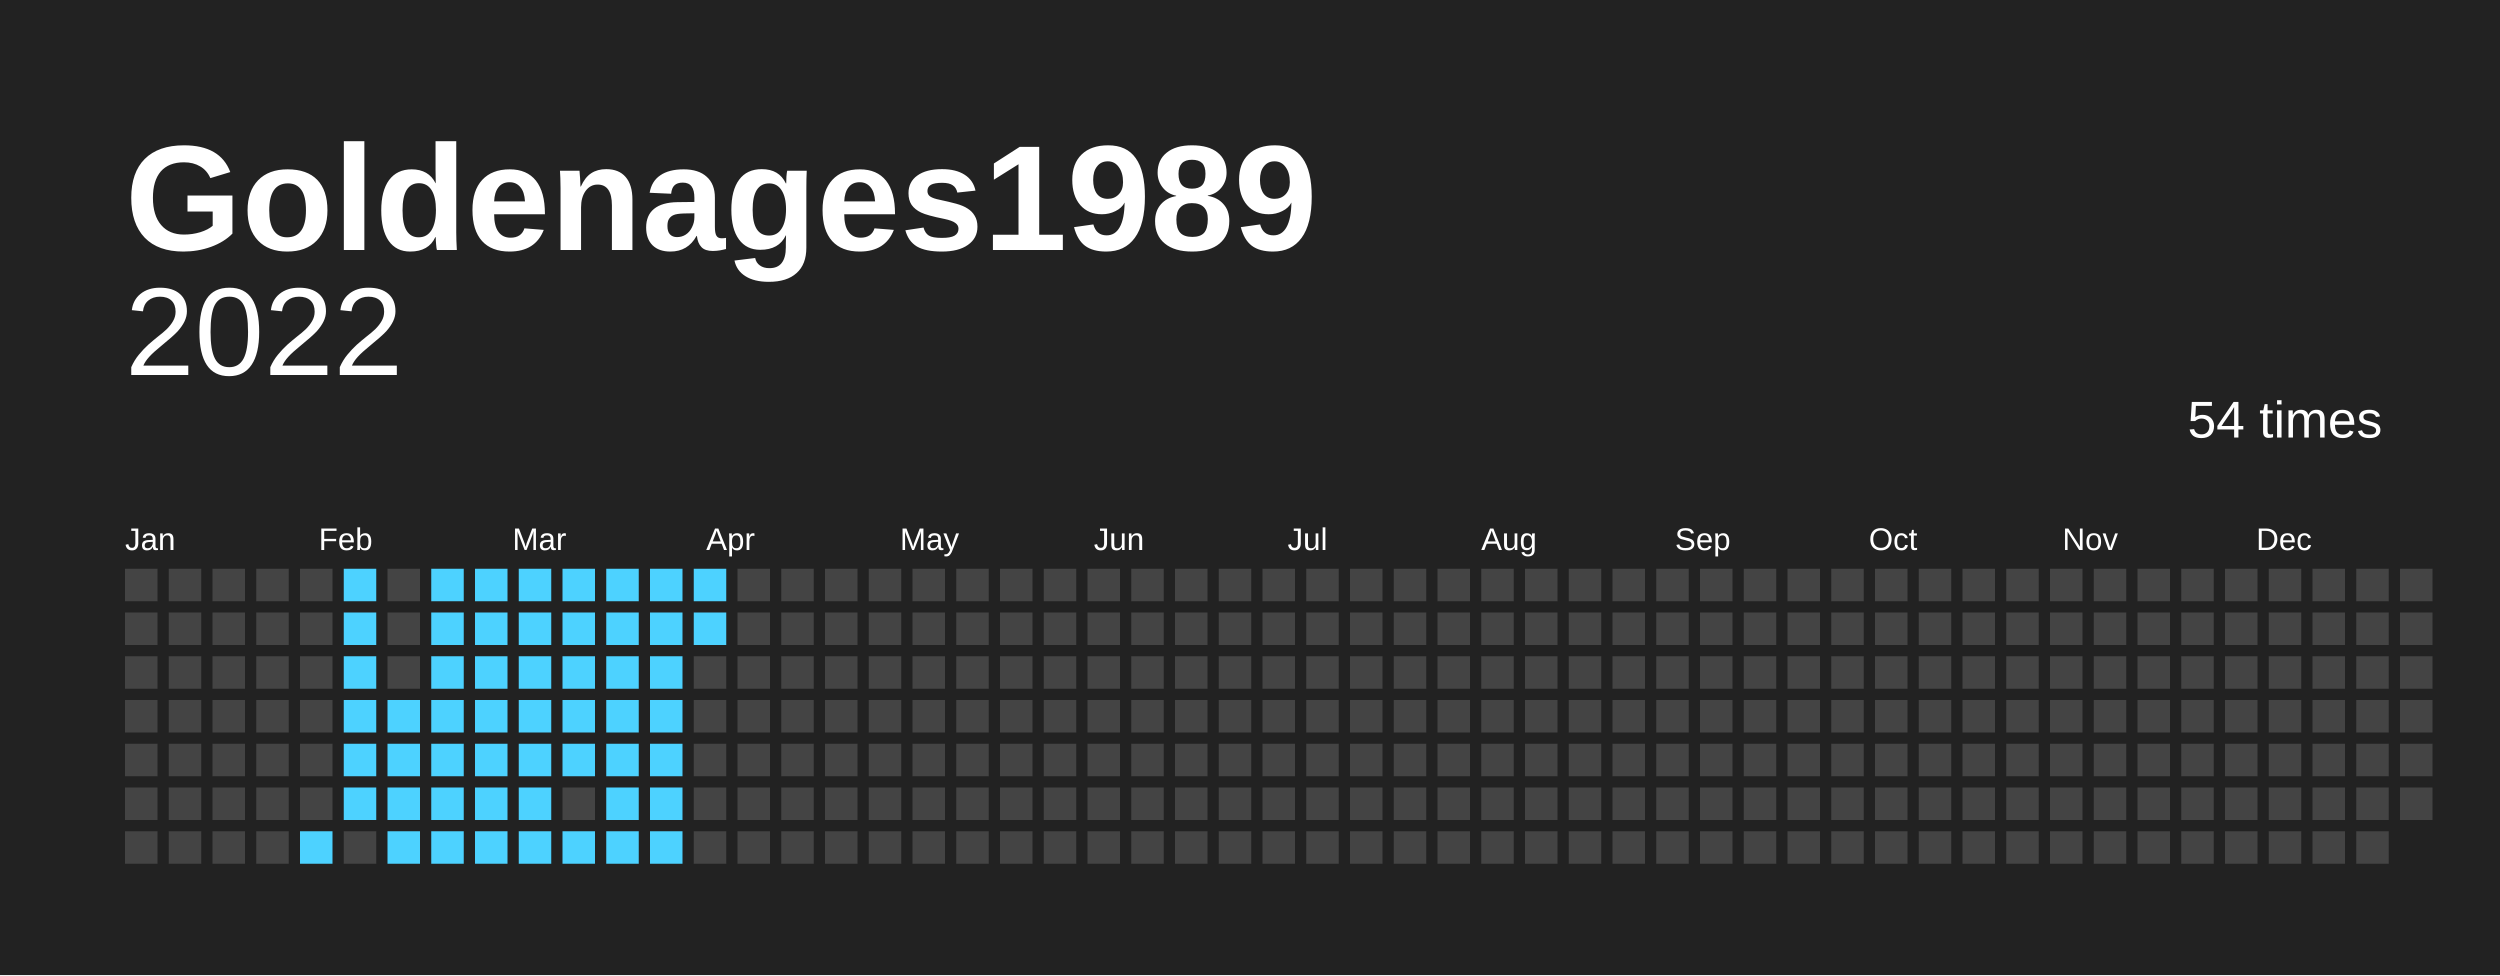
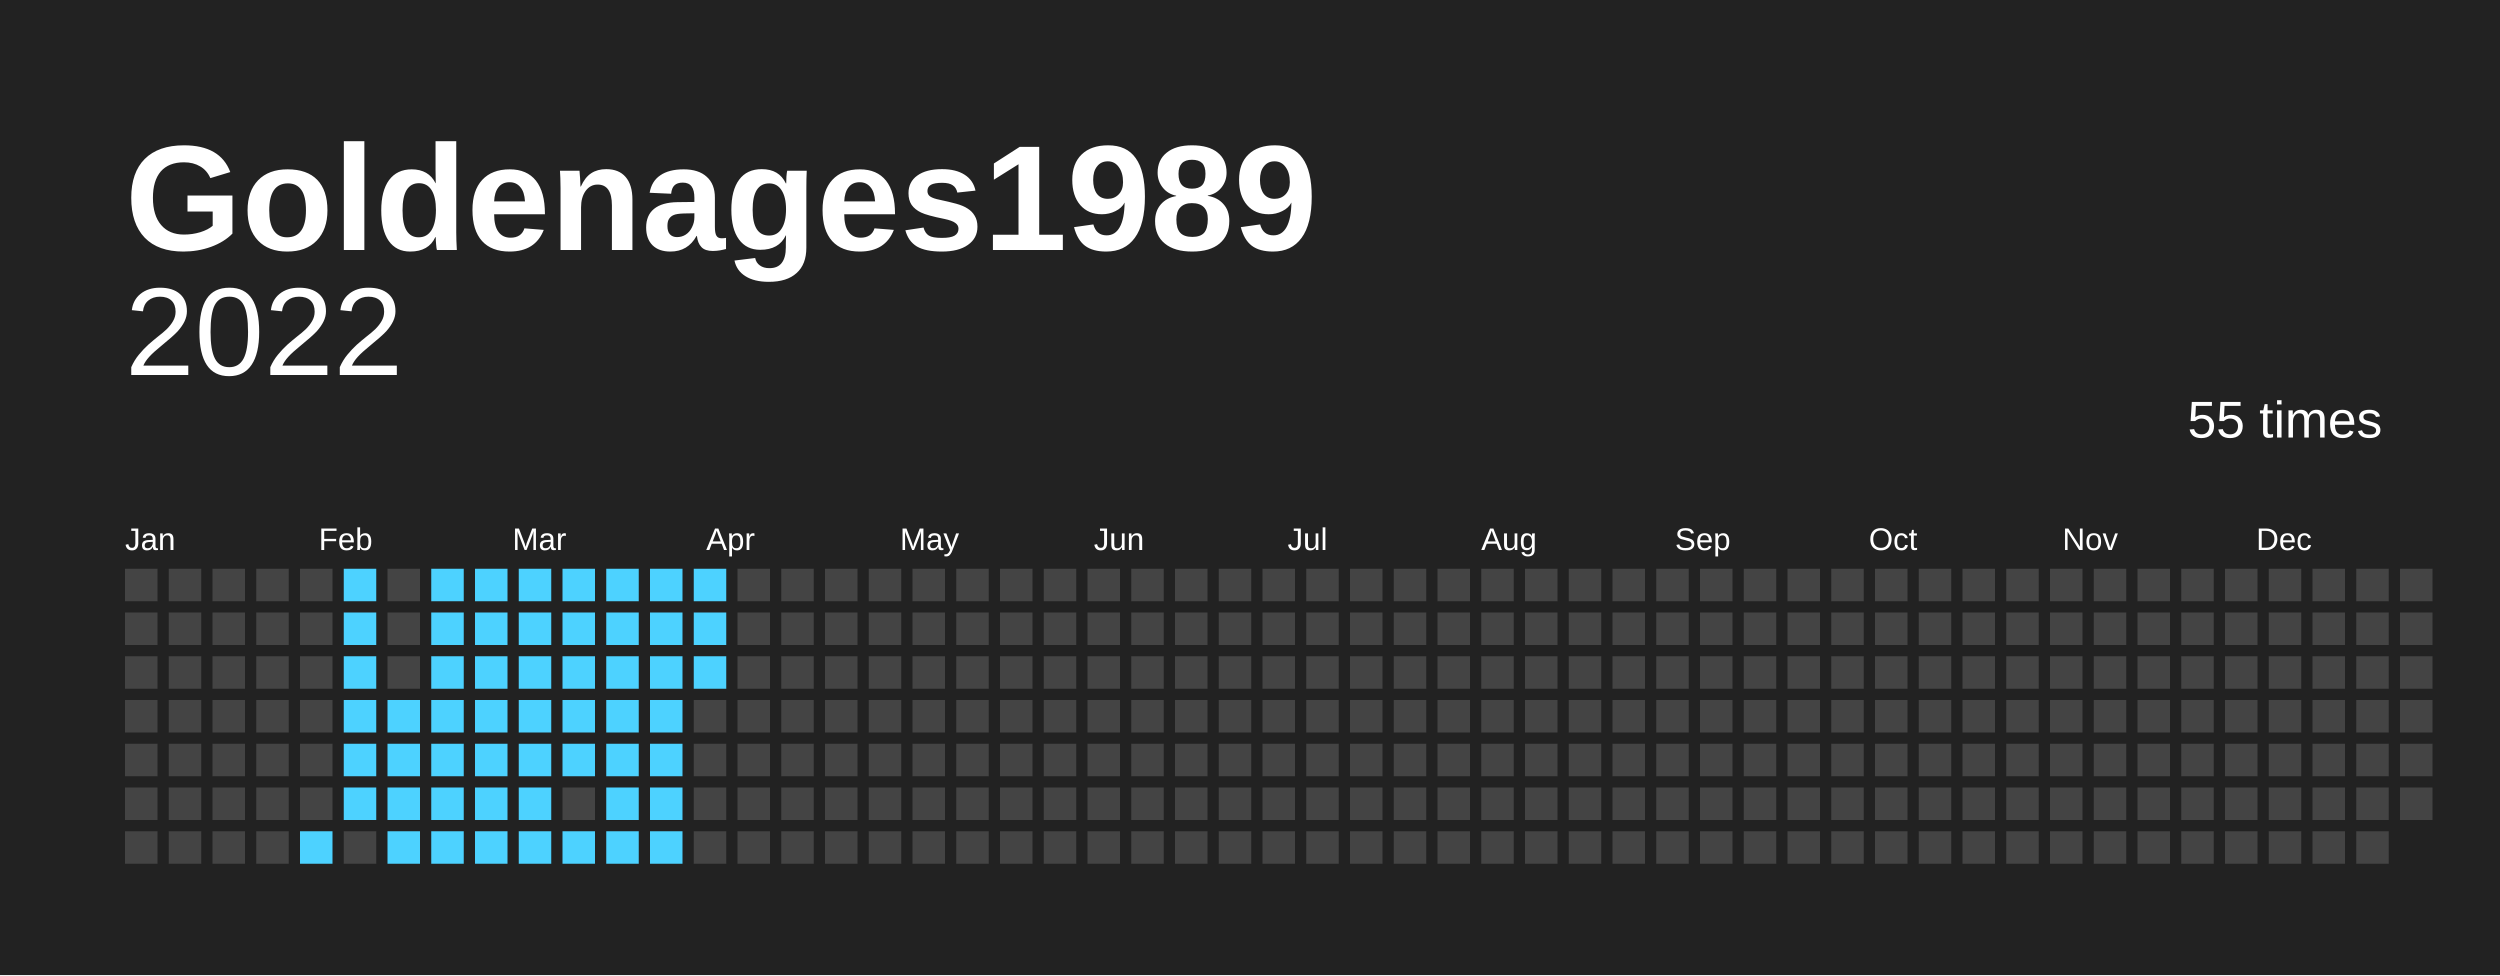
<svg xmlns="http://www.w3.org/2000/svg" baseProfile="full" height="78mm" version="1.1" viewBox="0,0,200,78" width="200mm">
  <defs />
  <rect fill="#222222" height="78" width="200" x="0" y="0" />
  <text fill="#FFFFFF" style="font-size:12px; font-family:Arial; font-weight:bold;" x="10" y="20">Goldenages1989</text>
  <text alignment-baseline="hanging" fill="#FFFFFF" style="font-size:10.0px; font-family:Arial;" x="10" y="30">2022</text>
-   <text alignment-baseline="hanging" fill="#FFFFFF" style="font-size:4.125px; font-family:Arial;" x="175" y="35">54 times</text>
+   <text alignment-baseline="hanging" fill="#FFFFFF" style="font-size:4.125px; font-family:Arial;" x="175" y="35">55 times</text>
  <text fill="#FFFFFF" style="font-size:2.5px; font-family:Arial" x="10.0" y="44">Jan</text>
  <text fill="#FFFFFF" style="font-size:2.5px; font-family:Arial" x="25.5" y="44">Feb</text>
  <text fill="#FFFFFF" style="font-size:2.5px; font-family:Arial" x="41.0" y="44">Mar</text>
  <text fill="#FFFFFF" style="font-size:2.5px; font-family:Arial" x="56.5" y="44">Apr</text>
  <text fill="#FFFFFF" style="font-size:2.5px; font-family:Arial" x="72.0" y="44">May</text>
  <text fill="#FFFFFF" style="font-size:2.5px; font-family:Arial" x="87.5" y="44">Jun</text>
  <text fill="#FFFFFF" style="font-size:2.5px; font-family:Arial" x="103.0" y="44">Jul</text>
  <text fill="#FFFFFF" style="font-size:2.5px; font-family:Arial" x="118.5" y="44">Aug</text>
  <text fill="#FFFFFF" style="font-size:2.5px; font-family:Arial" x="134.0" y="44">Sep</text>
  <text fill="#FFFFFF" style="font-size:2.5px; font-family:Arial" x="149.5" y="44">Oct</text>
  <text fill="#FFFFFF" style="font-size:2.5px; font-family:Arial" x="165.0" y="44">Nov</text>
  <text fill="#FFFFFF" style="font-size:2.5px; font-family:Arial" x="180.5" y="44">Dec</text>
  <rect fill="#444444" height="2.6" width="2.6" x="10.0" y="45.5" />
  <rect fill="#444444" height="2.6" width="2.6" x="10.0" y="49.0" />
  <rect fill="#444444" height="2.6" width="2.6" x="10.0" y="52.5" />
  <rect fill="#444444" height="2.6" width="2.6" x="10.0" y="56.0" />
  <rect fill="#444444" height="2.6" width="2.6" x="10.0" y="59.5" />
  <rect fill="#444444" height="2.6" width="2.6" x="10.0" y="63.0" />
  <rect fill="#444444" height="2.6" width="2.6" x="10.0" y="66.5" />
  <rect fill="#444444" height="2.6" width="2.6" x="13.5" y="45.5" />
  <rect fill="#444444" height="2.6" width="2.6" x="13.5" y="49.0" />
  <rect fill="#444444" height="2.6" width="2.6" x="13.5" y="52.5" />
  <rect fill="#444444" height="2.6" width="2.6" x="13.5" y="56.0" />
  <rect fill="#444444" height="2.6" width="2.6" x="13.5" y="59.5" />
  <rect fill="#444444" height="2.6" width="2.6" x="13.5" y="63.0" />
  <rect fill="#444444" height="2.6" width="2.6" x="13.5" y="66.5" />
  <rect fill="#444444" height="2.6" width="2.6" x="17.0" y="45.5" />
  <rect fill="#444444" height="2.6" width="2.6" x="17.0" y="49.0" />
  <rect fill="#444444" height="2.6" width="2.6" x="17.0" y="52.5" />
  <rect fill="#444444" height="2.6" width="2.6" x="17.0" y="56.0" />
  <rect fill="#444444" height="2.6" width="2.6" x="17.0" y="59.5" />
  <rect fill="#444444" height="2.6" width="2.6" x="17.0" y="63.0" />
  <rect fill="#444444" height="2.6" width="2.6" x="17.0" y="66.5" />
  <rect fill="#444444" height="2.6" width="2.6" x="20.5" y="45.5" />
  <rect fill="#444444" height="2.6" width="2.6" x="20.5" y="49.0" />
  <rect fill="#444444" height="2.6" width="2.6" x="20.5" y="52.5" />
  <rect fill="#444444" height="2.6" width="2.6" x="20.5" y="56.0" />
  <rect fill="#444444" height="2.6" width="2.6" x="20.5" y="59.5" />
  <rect fill="#444444" height="2.6" width="2.6" x="20.5" y="63.0" />
  <rect fill="#444444" height="2.6" width="2.6" x="20.5" y="66.5" />
  <rect fill="#444444" height="2.6" width="2.6" x="24.0" y="45.5" />
  <rect fill="#444444" height="2.6" width="2.6" x="24.0" y="49.0" />
  <rect fill="#444444" height="2.6" width="2.6" x="24.0" y="52.5" />
  <rect fill="#444444" height="2.6" width="2.6" x="24.0" y="56.0" />
  <rect fill="#444444" height="2.6" width="2.6" x="24.0" y="59.5" />
  <rect fill="#444444" height="2.6" width="2.6" x="24.0" y="63.0" />
  <rect fill="#4DD2FF" height="2.6" width="2.6" x="24.0" y="66.5" />
  <rect fill="#4DD2FF" height="2.6" width="2.6" x="27.5" y="45.5" />
  <rect fill="#4DD2FF" height="2.6" width="2.6" x="27.5" y="49.0" />
  <rect fill="#4DD2FF" height="2.6" width="2.6" x="27.5" y="52.5" />
  <rect fill="#4DD2FF" height="2.6" width="2.6" x="27.5" y="56.0" />
  <rect fill="#4DD2FF" height="2.6" width="2.6" x="27.5" y="59.5" />
  <rect fill="#4DD2FF" height="2.6" width="2.6" x="27.5" y="63.0" />
  <rect fill="#444444" height="2.6" width="2.6" x="27.5" y="66.5" />
  <rect fill="#444444" height="2.6" width="2.6" x="31.0" y="45.5" />
  <rect fill="#444444" height="2.6" width="2.6" x="31.0" y="49.0" />
  <rect fill="#444444" height="2.6" width="2.6" x="31.0" y="52.5" />
  <rect fill="#4DD2FF" height="2.6" width="2.6" x="31.0" y="56.0" />
  <rect fill="#4DD2FF" height="2.6" width="2.6" x="31.0" y="59.5" />
  <rect fill="#4DD2FF" height="2.6" width="2.6" x="31.0" y="63.0" />
  <rect fill="#4DD2FF" height="2.6" width="2.6" x="31.0" y="66.5" />
  <rect fill="#4DD2FF" height="2.6" width="2.6" x="34.5" y="45.5" />
  <rect fill="#4DD2FF" height="2.6" width="2.6" x="34.5" y="49.0" />
  <rect fill="#4DD2FF" height="2.6" width="2.6" x="34.5" y="52.5" />
  <rect fill="#4DD2FF" height="2.6" width="2.6" x="34.5" y="56.0" />
  <rect fill="#4DD2FF" height="2.6" width="2.6" x="34.5" y="59.5" />
  <rect fill="#4DD2FF" height="2.6" width="2.6" x="34.5" y="63.0" />
  <rect fill="#4DD2FF" height="2.6" width="2.6" x="34.5" y="66.5" />
  <rect fill="#4DD2FF" height="2.6" width="2.6" x="38.0" y="45.5" />
  <rect fill="#4DD2FF" height="2.6" width="2.6" x="38.0" y="49.0" />
  <rect fill="#4DD2FF" height="2.6" width="2.6" x="38.0" y="52.5" />
  <rect fill="#4DD2FF" height="2.6" width="2.6" x="38.0" y="56.0" />
  <rect fill="#4DD2FF" height="2.6" width="2.6" x="38.0" y="59.5" />
  <rect fill="#4DD2FF" height="2.6" width="2.6" x="38.0" y="63.0" />
  <rect fill="#4DD2FF" height="2.6" width="2.6" x="38.0" y="66.5" />
  <rect fill="#4DD2FF" height="2.6" width="2.6" x="41.5" y="45.5" />
  <rect fill="#4DD2FF" height="2.6" width="2.6" x="41.5" y="49.0" />
  <rect fill="#4DD2FF" height="2.6" width="2.6" x="41.5" y="52.5" />
  <rect fill="#4DD2FF" height="2.6" width="2.6" x="41.5" y="56.0" />
  <rect fill="#4DD2FF" height="2.6" width="2.6" x="41.5" y="59.5" />
  <rect fill="#4DD2FF" height="2.6" width="2.6" x="41.5" y="63.0" />
  <rect fill="#4DD2FF" height="2.6" width="2.6" x="41.5" y="66.5" />
  <rect fill="#4DD2FF" height="2.6" width="2.6" x="45.0" y="45.5" />
  <rect fill="#4DD2FF" height="2.6" width="2.6" x="45.0" y="49.0" />
  <rect fill="#4DD2FF" height="2.6" width="2.6" x="45.0" y="52.5" />
  <rect fill="#4DD2FF" height="2.6" width="2.6" x="45.0" y="56.0" />
  <rect fill="#4DD2FF" height="2.6" width="2.6" x="45.0" y="59.5" />
  <rect fill="#444444" height="2.6" width="2.6" x="45.0" y="63.0" />
  <rect fill="#4DD2FF" height="2.6" width="2.6" x="45.0" y="66.5" />
  <rect fill="#4DD2FF" height="2.6" width="2.6" x="48.5" y="45.5" />
  <rect fill="#4DD2FF" height="2.6" width="2.6" x="48.5" y="49.0" />
  <rect fill="#4DD2FF" height="2.6" width="2.6" x="48.5" y="52.5" />
  <rect fill="#4DD2FF" height="2.6" width="2.6" x="48.5" y="56.0" />
  <rect fill="#4DD2FF" height="2.6" width="2.6" x="48.5" y="59.5" />
  <rect fill="#4DD2FF" height="2.6" width="2.6" x="48.5" y="63.0" />
  <rect fill="#4DD2FF" height="2.6" width="2.6" x="48.5" y="66.5" />
  <rect fill="#4DD2FF" height="2.6" width="2.6" x="52.0" y="45.5" />
  <rect fill="#4DD2FF" height="2.6" width="2.6" x="52.0" y="49.0" />
  <rect fill="#4DD2FF" height="2.6" width="2.6" x="52.0" y="52.5" />
  <rect fill="#4DD2FF" height="2.6" width="2.6" x="52.0" y="56.0" />
  <rect fill="#4DD2FF" height="2.6" width="2.6" x="52.0" y="59.5" />
  <rect fill="#4DD2FF" height="2.6" width="2.6" x="52.0" y="63.0" />
  <rect fill="#4DD2FF" height="2.6" width="2.6" x="52.0" y="66.5" />
  <rect fill="#4DD2FF" height="2.6" width="2.6" x="55.5" y="45.5" />
  <rect fill="#4DD2FF" height="2.6" width="2.6" x="55.5" y="49.0" />
-   <rect fill="#444444" height="2.6" width="2.6" x="55.5" y="52.5" />
+   <rect fill="#4DD2FF" height="2.6" width="2.6" x="55.5" y="52.5" />
  <rect fill="#444444" height="2.6" width="2.6" x="55.5" y="56.0" />
  <rect fill="#444444" height="2.6" width="2.6" x="55.5" y="59.5" />
  <rect fill="#444444" height="2.6" width="2.6" x="55.5" y="63.0" />
  <rect fill="#444444" height="2.6" width="2.6" x="55.5" y="66.5" />
  <rect fill="#444444" height="2.6" width="2.6" x="59.0" y="45.5" />
  <rect fill="#444444" height="2.6" width="2.6" x="59.0" y="49.0" />
  <rect fill="#444444" height="2.6" width="2.6" x="59.0" y="52.5" />
  <rect fill="#444444" height="2.6" width="2.6" x="59.0" y="56.0" />
  <rect fill="#444444" height="2.6" width="2.6" x="59.0" y="59.5" />
  <rect fill="#444444" height="2.6" width="2.6" x="59.0" y="63.0" />
  <rect fill="#444444" height="2.6" width="2.6" x="59.0" y="66.5" />
  <rect fill="#444444" height="2.6" width="2.6" x="62.5" y="45.5" />
  <rect fill="#444444" height="2.6" width="2.6" x="62.5" y="49.0" />
  <rect fill="#444444" height="2.6" width="2.6" x="62.5" y="52.5" />
  <rect fill="#444444" height="2.6" width="2.6" x="62.5" y="56.0" />
  <rect fill="#444444" height="2.6" width="2.6" x="62.5" y="59.5" />
  <rect fill="#444444" height="2.6" width="2.6" x="62.5" y="63.0" />
  <rect fill="#444444" height="2.6" width="2.6" x="62.5" y="66.5" />
  <rect fill="#444444" height="2.6" width="2.6" x="66.0" y="45.5" />
  <rect fill="#444444" height="2.6" width="2.6" x="66.0" y="49.0" />
  <rect fill="#444444" height="2.6" width="2.6" x="66.0" y="52.5" />
  <rect fill="#444444" height="2.6" width="2.6" x="66.0" y="56.0" />
  <rect fill="#444444" height="2.6" width="2.6" x="66.0" y="59.5" />
  <rect fill="#444444" height="2.6" width="2.6" x="66.0" y="63.0" />
  <rect fill="#444444" height="2.6" width="2.6" x="66.0" y="66.5" />
  <rect fill="#444444" height="2.6" width="2.6" x="69.5" y="45.5" />
  <rect fill="#444444" height="2.6" width="2.6" x="69.5" y="49.0" />
  <rect fill="#444444" height="2.6" width="2.6" x="69.5" y="52.5" />
  <rect fill="#444444" height="2.6" width="2.6" x="69.5" y="56.0" />
  <rect fill="#444444" height="2.6" width="2.6" x="69.5" y="59.5" />
  <rect fill="#444444" height="2.6" width="2.6" x="69.5" y="63.0" />
  <rect fill="#444444" height="2.6" width="2.6" x="69.5" y="66.5" />
  <rect fill="#444444" height="2.6" width="2.6" x="73.0" y="45.5" />
  <rect fill="#444444" height="2.6" width="2.6" x="73.0" y="49.0" />
  <rect fill="#444444" height="2.6" width="2.6" x="73.0" y="52.5" />
  <rect fill="#444444" height="2.6" width="2.6" x="73.0" y="56.0" />
  <rect fill="#444444" height="2.6" width="2.6" x="73.0" y="59.5" />
  <rect fill="#444444" height="2.6" width="2.6" x="73.0" y="63.0" />
  <rect fill="#444444" height="2.6" width="2.6" x="73.0" y="66.5" />
  <rect fill="#444444" height="2.6" width="2.6" x="76.5" y="45.5" />
  <rect fill="#444444" height="2.6" width="2.6" x="76.5" y="49.0" />
  <rect fill="#444444" height="2.6" width="2.6" x="76.5" y="52.5" />
  <rect fill="#444444" height="2.6" width="2.6" x="76.5" y="56.0" />
  <rect fill="#444444" height="2.6" width="2.6" x="76.5" y="59.5" />
  <rect fill="#444444" height="2.6" width="2.6" x="76.5" y="63.0" />
  <rect fill="#444444" height="2.6" width="2.6" x="76.5" y="66.5" />
  <rect fill="#444444" height="2.6" width="2.6" x="80.0" y="45.5" />
  <rect fill="#444444" height="2.6" width="2.6" x="80.0" y="49.0" />
  <rect fill="#444444" height="2.6" width="2.6" x="80.0" y="52.5" />
  <rect fill="#444444" height="2.6" width="2.6" x="80.0" y="56.0" />
  <rect fill="#444444" height="2.6" width="2.6" x="80.0" y="59.5" />
  <rect fill="#444444" height="2.6" width="2.6" x="80.0" y="63.0" />
  <rect fill="#444444" height="2.6" width="2.6" x="80.0" y="66.5" />
  <rect fill="#444444" height="2.6" width="2.6" x="83.5" y="45.5" />
  <rect fill="#444444" height="2.6" width="2.6" x="83.5" y="49.0" />
  <rect fill="#444444" height="2.6" width="2.6" x="83.5" y="52.5" />
  <rect fill="#444444" height="2.6" width="2.6" x="83.5" y="56.0" />
  <rect fill="#444444" height="2.6" width="2.6" x="83.5" y="59.5" />
  <rect fill="#444444" height="2.6" width="2.6" x="83.5" y="63.0" />
  <rect fill="#444444" height="2.6" width="2.6" x="83.5" y="66.5" />
  <rect fill="#444444" height="2.6" width="2.6" x="87.0" y="45.5" />
  <rect fill="#444444" height="2.6" width="2.6" x="87.0" y="49.0" />
  <rect fill="#444444" height="2.6" width="2.6" x="87.0" y="52.5" />
  <rect fill="#444444" height="2.6" width="2.6" x="87.0" y="56.0" />
  <rect fill="#444444" height="2.6" width="2.6" x="87.0" y="59.5" />
  <rect fill="#444444" height="2.6" width="2.6" x="87.0" y="63.0" />
  <rect fill="#444444" height="2.6" width="2.6" x="87.0" y="66.5" />
  <rect fill="#444444" height="2.6" width="2.6" x="90.5" y="45.5" />
  <rect fill="#444444" height="2.6" width="2.6" x="90.5" y="49.0" />
  <rect fill="#444444" height="2.6" width="2.6" x="90.5" y="52.5" />
  <rect fill="#444444" height="2.6" width="2.6" x="90.5" y="56.0" />
  <rect fill="#444444" height="2.6" width="2.6" x="90.5" y="59.5" />
  <rect fill="#444444" height="2.6" width="2.6" x="90.5" y="63.0" />
  <rect fill="#444444" height="2.6" width="2.6" x="90.5" y="66.5" />
  <rect fill="#444444" height="2.6" width="2.6" x="94.0" y="45.5" />
  <rect fill="#444444" height="2.6" width="2.6" x="94.0" y="49.0" />
  <rect fill="#444444" height="2.6" width="2.6" x="94.0" y="52.5" />
  <rect fill="#444444" height="2.6" width="2.6" x="94.0" y="56.0" />
  <rect fill="#444444" height="2.6" width="2.6" x="94.0" y="59.5" />
  <rect fill="#444444" height="2.6" width="2.6" x="94.0" y="63.0" />
  <rect fill="#444444" height="2.6" width="2.6" x="94.0" y="66.5" />
  <rect fill="#444444" height="2.6" width="2.6" x="97.5" y="45.5" />
  <rect fill="#444444" height="2.6" width="2.6" x="97.5" y="49.0" />
  <rect fill="#444444" height="2.6" width="2.6" x="97.5" y="52.5" />
  <rect fill="#444444" height="2.6" width="2.6" x="97.5" y="56.0" />
  <rect fill="#444444" height="2.6" width="2.6" x="97.5" y="59.5" />
  <rect fill="#444444" height="2.6" width="2.6" x="97.5" y="63.0" />
  <rect fill="#444444" height="2.6" width="2.6" x="97.5" y="66.5" />
  <rect fill="#444444" height="2.6" width="2.6" x="101.0" y="45.5" />
  <rect fill="#444444" height="2.6" width="2.6" x="101.0" y="49.0" />
  <rect fill="#444444" height="2.6" width="2.6" x="101.0" y="52.5" />
  <rect fill="#444444" height="2.6" width="2.6" x="101.0" y="56.0" />
  <rect fill="#444444" height="2.6" width="2.6" x="101.0" y="59.5" />
  <rect fill="#444444" height="2.6" width="2.6" x="101.0" y="63.0" />
  <rect fill="#444444" height="2.6" width="2.6" x="101.0" y="66.5" />
  <rect fill="#444444" height="2.6" width="2.6" x="104.5" y="45.5" />
  <rect fill="#444444" height="2.6" width="2.6" x="104.5" y="49.0" />
  <rect fill="#444444" height="2.6" width="2.6" x="104.5" y="52.5" />
  <rect fill="#444444" height="2.6" width="2.6" x="104.5" y="56.0" />
  <rect fill="#444444" height="2.6" width="2.6" x="104.5" y="59.5" />
  <rect fill="#444444" height="2.6" width="2.6" x="104.5" y="63.0" />
  <rect fill="#444444" height="2.6" width="2.6" x="104.5" y="66.5" />
  <rect fill="#444444" height="2.6" width="2.6" x="108.0" y="45.5" />
  <rect fill="#444444" height="2.6" width="2.6" x="108.0" y="49.0" />
  <rect fill="#444444" height="2.6" width="2.6" x="108.0" y="52.5" />
  <rect fill="#444444" height="2.6" width="2.6" x="108.0" y="56.0" />
  <rect fill="#444444" height="2.6" width="2.6" x="108.0" y="59.5" />
  <rect fill="#444444" height="2.6" width="2.6" x="108.0" y="63.0" />
  <rect fill="#444444" height="2.6" width="2.6" x="108.0" y="66.5" />
  <rect fill="#444444" height="2.6" width="2.6" x="111.5" y="45.5" />
  <rect fill="#444444" height="2.6" width="2.6" x="111.5" y="49.0" />
  <rect fill="#444444" height="2.6" width="2.6" x="111.5" y="52.5" />
  <rect fill="#444444" height="2.6" width="2.6" x="111.5" y="56.0" />
  <rect fill="#444444" height="2.6" width="2.6" x="111.5" y="59.5" />
  <rect fill="#444444" height="2.6" width="2.6" x="111.5" y="63.0" />
  <rect fill="#444444" height="2.6" width="2.6" x="111.5" y="66.5" />
  <rect fill="#444444" height="2.6" width="2.6" x="115.0" y="45.5" />
  <rect fill="#444444" height="2.6" width="2.6" x="115.0" y="49.0" />
  <rect fill="#444444" height="2.6" width="2.6" x="115.0" y="52.5" />
  <rect fill="#444444" height="2.6" width="2.6" x="115.0" y="56.0" />
  <rect fill="#444444" height="2.6" width="2.6" x="115.0" y="59.5" />
  <rect fill="#444444" height="2.6" width="2.6" x="115.0" y="63.0" />
  <rect fill="#444444" height="2.6" width="2.6" x="115.0" y="66.5" />
  <rect fill="#444444" height="2.6" width="2.6" x="118.5" y="45.5" />
  <rect fill="#444444" height="2.6" width="2.6" x="118.5" y="49.0" />
  <rect fill="#444444" height="2.6" width="2.6" x="118.5" y="52.5" />
  <rect fill="#444444" height="2.6" width="2.6" x="118.5" y="56.0" />
  <rect fill="#444444" height="2.6" width="2.6" x="118.5" y="59.5" />
  <rect fill="#444444" height="2.6" width="2.6" x="118.5" y="63.0" />
  <rect fill="#444444" height="2.6" width="2.6" x="118.5" y="66.5" />
  <rect fill="#444444" height="2.6" width="2.6" x="122.0" y="45.5" />
  <rect fill="#444444" height="2.6" width="2.6" x="122.0" y="49.0" />
  <rect fill="#444444" height="2.6" width="2.6" x="122.0" y="52.5" />
  <rect fill="#444444" height="2.6" width="2.6" x="122.0" y="56.0" />
  <rect fill="#444444" height="2.6" width="2.6" x="122.0" y="59.5" />
  <rect fill="#444444" height="2.6" width="2.6" x="122.0" y="63.0" />
  <rect fill="#444444" height="2.6" width="2.6" x="122.0" y="66.5" />
  <rect fill="#444444" height="2.6" width="2.6" x="125.5" y="45.5" />
  <rect fill="#444444" height="2.6" width="2.6" x="125.5" y="49.0" />
  <rect fill="#444444" height="2.6" width="2.6" x="125.5" y="52.5" />
  <rect fill="#444444" height="2.6" width="2.6" x="125.5" y="56.0" />
  <rect fill="#444444" height="2.6" width="2.6" x="125.5" y="59.5" />
  <rect fill="#444444" height="2.6" width="2.6" x="125.5" y="63.0" />
  <rect fill="#444444" height="2.6" width="2.6" x="125.5" y="66.5" />
  <rect fill="#444444" height="2.6" width="2.6" x="129.0" y="45.5" />
  <rect fill="#444444" height="2.6" width="2.6" x="129.0" y="49.0" />
  <rect fill="#444444" height="2.6" width="2.6" x="129.0" y="52.5" />
  <rect fill="#444444" height="2.6" width="2.6" x="129.0" y="56.0" />
  <rect fill="#444444" height="2.6" width="2.6" x="129.0" y="59.5" />
  <rect fill="#444444" height="2.6" width="2.6" x="129.0" y="63.0" />
  <rect fill="#444444" height="2.6" width="2.6" x="129.0" y="66.5" />
  <rect fill="#444444" height="2.6" width="2.6" x="132.5" y="45.5" />
  <rect fill="#444444" height="2.6" width="2.6" x="132.5" y="49.0" />
  <rect fill="#444444" height="2.6" width="2.6" x="132.5" y="52.5" />
  <rect fill="#444444" height="2.6" width="2.6" x="132.5" y="56.0" />
  <rect fill="#444444" height="2.6" width="2.6" x="132.5" y="59.5" />
  <rect fill="#444444" height="2.6" width="2.6" x="132.5" y="63.0" />
  <rect fill="#444444" height="2.6" width="2.6" x="132.5" y="66.5" />
  <rect fill="#444444" height="2.6" width="2.6" x="136.0" y="45.5" />
  <rect fill="#444444" height="2.6" width="2.6" x="136.0" y="49.0" />
  <rect fill="#444444" height="2.6" width="2.6" x="136.0" y="52.5" />
  <rect fill="#444444" height="2.6" width="2.6" x="136.0" y="56.0" />
  <rect fill="#444444" height="2.6" width="2.6" x="136.0" y="59.5" />
  <rect fill="#444444" height="2.6" width="2.6" x="136.0" y="63.0" />
  <rect fill="#444444" height="2.6" width="2.6" x="136.0" y="66.5" />
  <rect fill="#444444" height="2.6" width="2.6" x="139.5" y="45.5" />
  <rect fill="#444444" height="2.6" width="2.6" x="139.5" y="49.0" />
  <rect fill="#444444" height="2.6" width="2.6" x="139.5" y="52.5" />
  <rect fill="#444444" height="2.6" width="2.6" x="139.5" y="56.0" />
  <rect fill="#444444" height="2.6" width="2.6" x="139.5" y="59.5" />
  <rect fill="#444444" height="2.6" width="2.6" x="139.5" y="63.0" />
  <rect fill="#444444" height="2.6" width="2.6" x="139.5" y="66.5" />
  <rect fill="#444444" height="2.6" width="2.6" x="143.0" y="45.5" />
  <rect fill="#444444" height="2.6" width="2.6" x="143.0" y="49.0" />
  <rect fill="#444444" height="2.6" width="2.6" x="143.0" y="52.5" />
  <rect fill="#444444" height="2.6" width="2.6" x="143.0" y="56.0" />
  <rect fill="#444444" height="2.6" width="2.6" x="143.0" y="59.5" />
  <rect fill="#444444" height="2.6" width="2.6" x="143.0" y="63.0" />
  <rect fill="#444444" height="2.6" width="2.6" x="143.0" y="66.5" />
  <rect fill="#444444" height="2.6" width="2.6" x="146.5" y="45.5" />
  <rect fill="#444444" height="2.6" width="2.6" x="146.5" y="49.0" />
  <rect fill="#444444" height="2.6" width="2.6" x="146.5" y="52.5" />
  <rect fill="#444444" height="2.6" width="2.6" x="146.5" y="56.0" />
  <rect fill="#444444" height="2.6" width="2.6" x="146.5" y="59.5" />
  <rect fill="#444444" height="2.6" width="2.6" x="146.5" y="63.0" />
  <rect fill="#444444" height="2.6" width="2.6" x="146.5" y="66.5" />
  <rect fill="#444444" height="2.6" width="2.6" x="150.0" y="45.5" />
  <rect fill="#444444" height="2.6" width="2.6" x="150.0" y="49.0" />
  <rect fill="#444444" height="2.6" width="2.6" x="150.0" y="52.5" />
  <rect fill="#444444" height="2.6" width="2.6" x="150.0" y="56.0" />
  <rect fill="#444444" height="2.6" width="2.6" x="150.0" y="59.5" />
  <rect fill="#444444" height="2.6" width="2.6" x="150.0" y="63.0" />
  <rect fill="#444444" height="2.6" width="2.6" x="150.0" y="66.5" />
  <rect fill="#444444" height="2.6" width="2.6" x="153.5" y="45.5" />
  <rect fill="#444444" height="2.6" width="2.6" x="153.5" y="49.0" />
  <rect fill="#444444" height="2.6" width="2.6" x="153.5" y="52.5" />
  <rect fill="#444444" height="2.6" width="2.6" x="153.5" y="56.0" />
  <rect fill="#444444" height="2.6" width="2.6" x="153.5" y="59.5" />
  <rect fill="#444444" height="2.6" width="2.6" x="153.5" y="63.0" />
  <rect fill="#444444" height="2.6" width="2.6" x="153.5" y="66.5" />
  <rect fill="#444444" height="2.6" width="2.6" x="157.0" y="45.5" />
  <rect fill="#444444" height="2.6" width="2.6" x="157.0" y="49.0" />
  <rect fill="#444444" height="2.6" width="2.6" x="157.0" y="52.5" />
  <rect fill="#444444" height="2.6" width="2.6" x="157.0" y="56.0" />
  <rect fill="#444444" height="2.6" width="2.6" x="157.0" y="59.5" />
  <rect fill="#444444" height="2.6" width="2.6" x="157.0" y="63.0" />
  <rect fill="#444444" height="2.6" width="2.6" x="157.0" y="66.5" />
  <rect fill="#444444" height="2.6" width="2.6" x="160.5" y="45.5" />
  <rect fill="#444444" height="2.6" width="2.6" x="160.5" y="49.0" />
  <rect fill="#444444" height="2.6" width="2.6" x="160.5" y="52.5" />
  <rect fill="#444444" height="2.6" width="2.6" x="160.5" y="56.0" />
  <rect fill="#444444" height="2.6" width="2.6" x="160.5" y="59.5" />
  <rect fill="#444444" height="2.6" width="2.6" x="160.5" y="63.0" />
  <rect fill="#444444" height="2.6" width="2.6" x="160.5" y="66.5" />
  <rect fill="#444444" height="2.6" width="2.6" x="164.0" y="45.5" />
  <rect fill="#444444" height="2.6" width="2.6" x="164.0" y="49.0" />
  <rect fill="#444444" height="2.6" width="2.6" x="164.0" y="52.5" />
  <rect fill="#444444" height="2.6" width="2.6" x="164.0" y="56.0" />
  <rect fill="#444444" height="2.6" width="2.6" x="164.0" y="59.5" />
  <rect fill="#444444" height="2.6" width="2.6" x="164.0" y="63.0" />
  <rect fill="#444444" height="2.6" width="2.6" x="164.0" y="66.5" />
  <rect fill="#444444" height="2.6" width="2.6" x="167.5" y="45.5" />
  <rect fill="#444444" height="2.6" width="2.6" x="167.5" y="49.0" />
  <rect fill="#444444" height="2.6" width="2.6" x="167.5" y="52.5" />
  <rect fill="#444444" height="2.6" width="2.6" x="167.5" y="56.0" />
  <rect fill="#444444" height="2.6" width="2.6" x="167.5" y="59.5" />
  <rect fill="#444444" height="2.6" width="2.6" x="167.5" y="63.0" />
  <rect fill="#444444" height="2.6" width="2.6" x="167.5" y="66.5" />
  <rect fill="#444444" height="2.6" width="2.6" x="171.0" y="45.5" />
  <rect fill="#444444" height="2.6" width="2.6" x="171.0" y="49.0" />
  <rect fill="#444444" height="2.6" width="2.6" x="171.0" y="52.5" />
  <rect fill="#444444" height="2.6" width="2.6" x="171.0" y="56.0" />
  <rect fill="#444444" height="2.6" width="2.6" x="171.0" y="59.5" />
  <rect fill="#444444" height="2.6" width="2.6" x="171.0" y="63.0" />
  <rect fill="#444444" height="2.6" width="2.6" x="171.0" y="66.5" />
  <rect fill="#444444" height="2.6" width="2.6" x="174.5" y="45.5" />
  <rect fill="#444444" height="2.6" width="2.6" x="174.5" y="49.0" />
  <rect fill="#444444" height="2.6" width="2.6" x="174.5" y="52.5" />
  <rect fill="#444444" height="2.6" width="2.6" x="174.5" y="56.0" />
  <rect fill="#444444" height="2.6" width="2.6" x="174.5" y="59.5" />
  <rect fill="#444444" height="2.6" width="2.6" x="174.5" y="63.0" />
  <rect fill="#444444" height="2.6" width="2.6" x="174.5" y="66.5" />
  <rect fill="#444444" height="2.6" width="2.6" x="178.0" y="45.5" />
  <rect fill="#444444" height="2.6" width="2.6" x="178.0" y="49.0" />
  <rect fill="#444444" height="2.6" width="2.6" x="178.0" y="52.5" />
  <rect fill="#444444" height="2.6" width="2.6" x="178.0" y="56.0" />
  <rect fill="#444444" height="2.6" width="2.6" x="178.0" y="59.5" />
  <rect fill="#444444" height="2.6" width="2.6" x="178.0" y="63.0" />
  <rect fill="#444444" height="2.6" width="2.6" x="178.0" y="66.5" />
  <rect fill="#444444" height="2.6" width="2.6" x="181.5" y="45.5" />
  <rect fill="#444444" height="2.6" width="2.6" x="181.5" y="49.0" />
  <rect fill="#444444" height="2.6" width="2.6" x="181.5" y="52.5" />
  <rect fill="#444444" height="2.6" width="2.6" x="181.5" y="56.0" />
  <rect fill="#444444" height="2.6" width="2.6" x="181.5" y="59.5" />
  <rect fill="#444444" height="2.6" width="2.6" x="181.5" y="63.0" />
  <rect fill="#444444" height="2.6" width="2.6" x="181.5" y="66.5" />
  <rect fill="#444444" height="2.6" width="2.6" x="185.0" y="45.5" />
  <rect fill="#444444" height="2.6" width="2.6" x="185.0" y="49.0" />
  <rect fill="#444444" height="2.6" width="2.6" x="185.0" y="52.5" />
  <rect fill="#444444" height="2.6" width="2.6" x="185.0" y="56.0" />
  <rect fill="#444444" height="2.6" width="2.6" x="185.0" y="59.5" />
  <rect fill="#444444" height="2.6" width="2.6" x="185.0" y="63.0" />
  <rect fill="#444444" height="2.6" width="2.6" x="185.0" y="66.5" />
  <rect fill="#444444" height="2.6" width="2.6" x="188.5" y="45.5" />
  <rect fill="#444444" height="2.6" width="2.6" x="188.5" y="49.0" />
  <rect fill="#444444" height="2.6" width="2.6" x="188.5" y="52.5" />
  <rect fill="#444444" height="2.6" width="2.6" x="188.5" y="56.0" />
  <rect fill="#444444" height="2.6" width="2.6" x="188.5" y="59.5" />
  <rect fill="#444444" height="2.6" width="2.6" x="188.5" y="63.0" />
  <rect fill="#444444" height="2.6" width="2.6" x="188.5" y="66.5" />
  <rect fill="#444444" height="2.6" width="2.6" x="192.0" y="45.5" />
  <rect fill="#444444" height="2.6" width="2.6" x="192.0" y="49.0" />
  <rect fill="#444444" height="2.6" width="2.6" x="192.0" y="52.5" />
  <rect fill="#444444" height="2.6" width="2.6" x="192.0" y="56.0" />
  <rect fill="#444444" height="2.6" width="2.6" x="192.0" y="59.5" />
  <rect fill="#444444" height="2.6" width="2.6" x="192.0" y="63.0" />
</svg>
